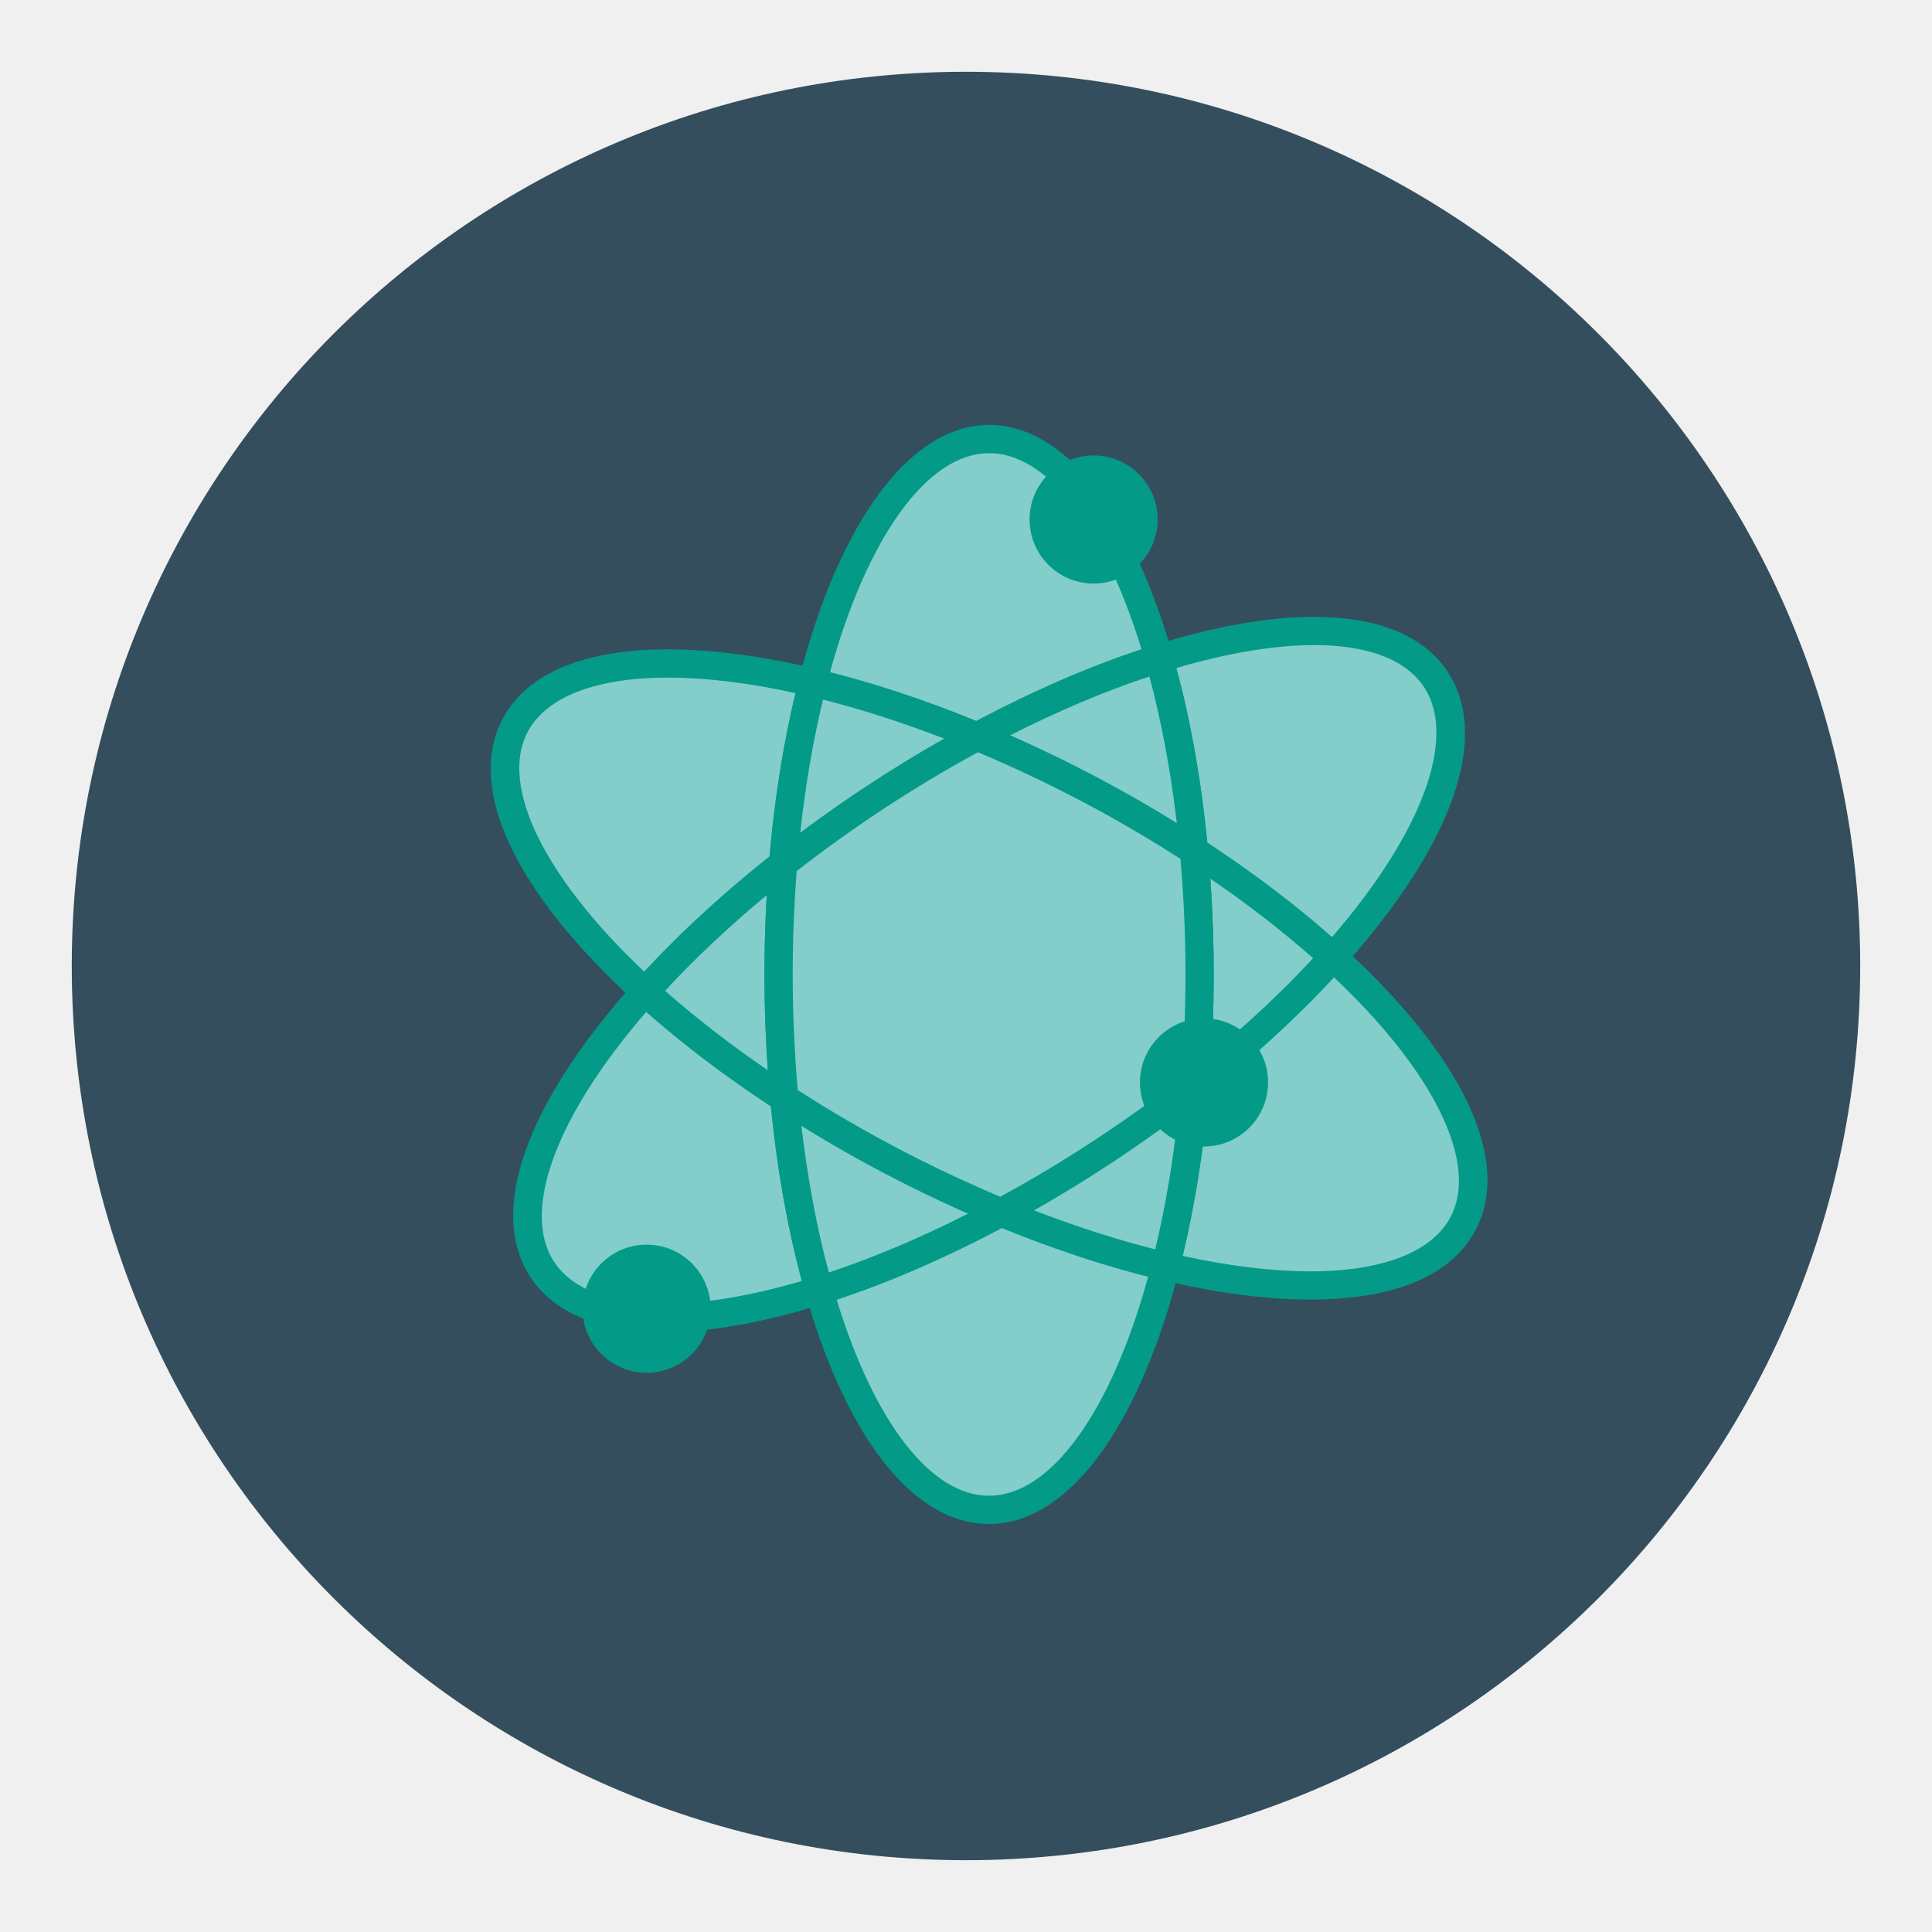
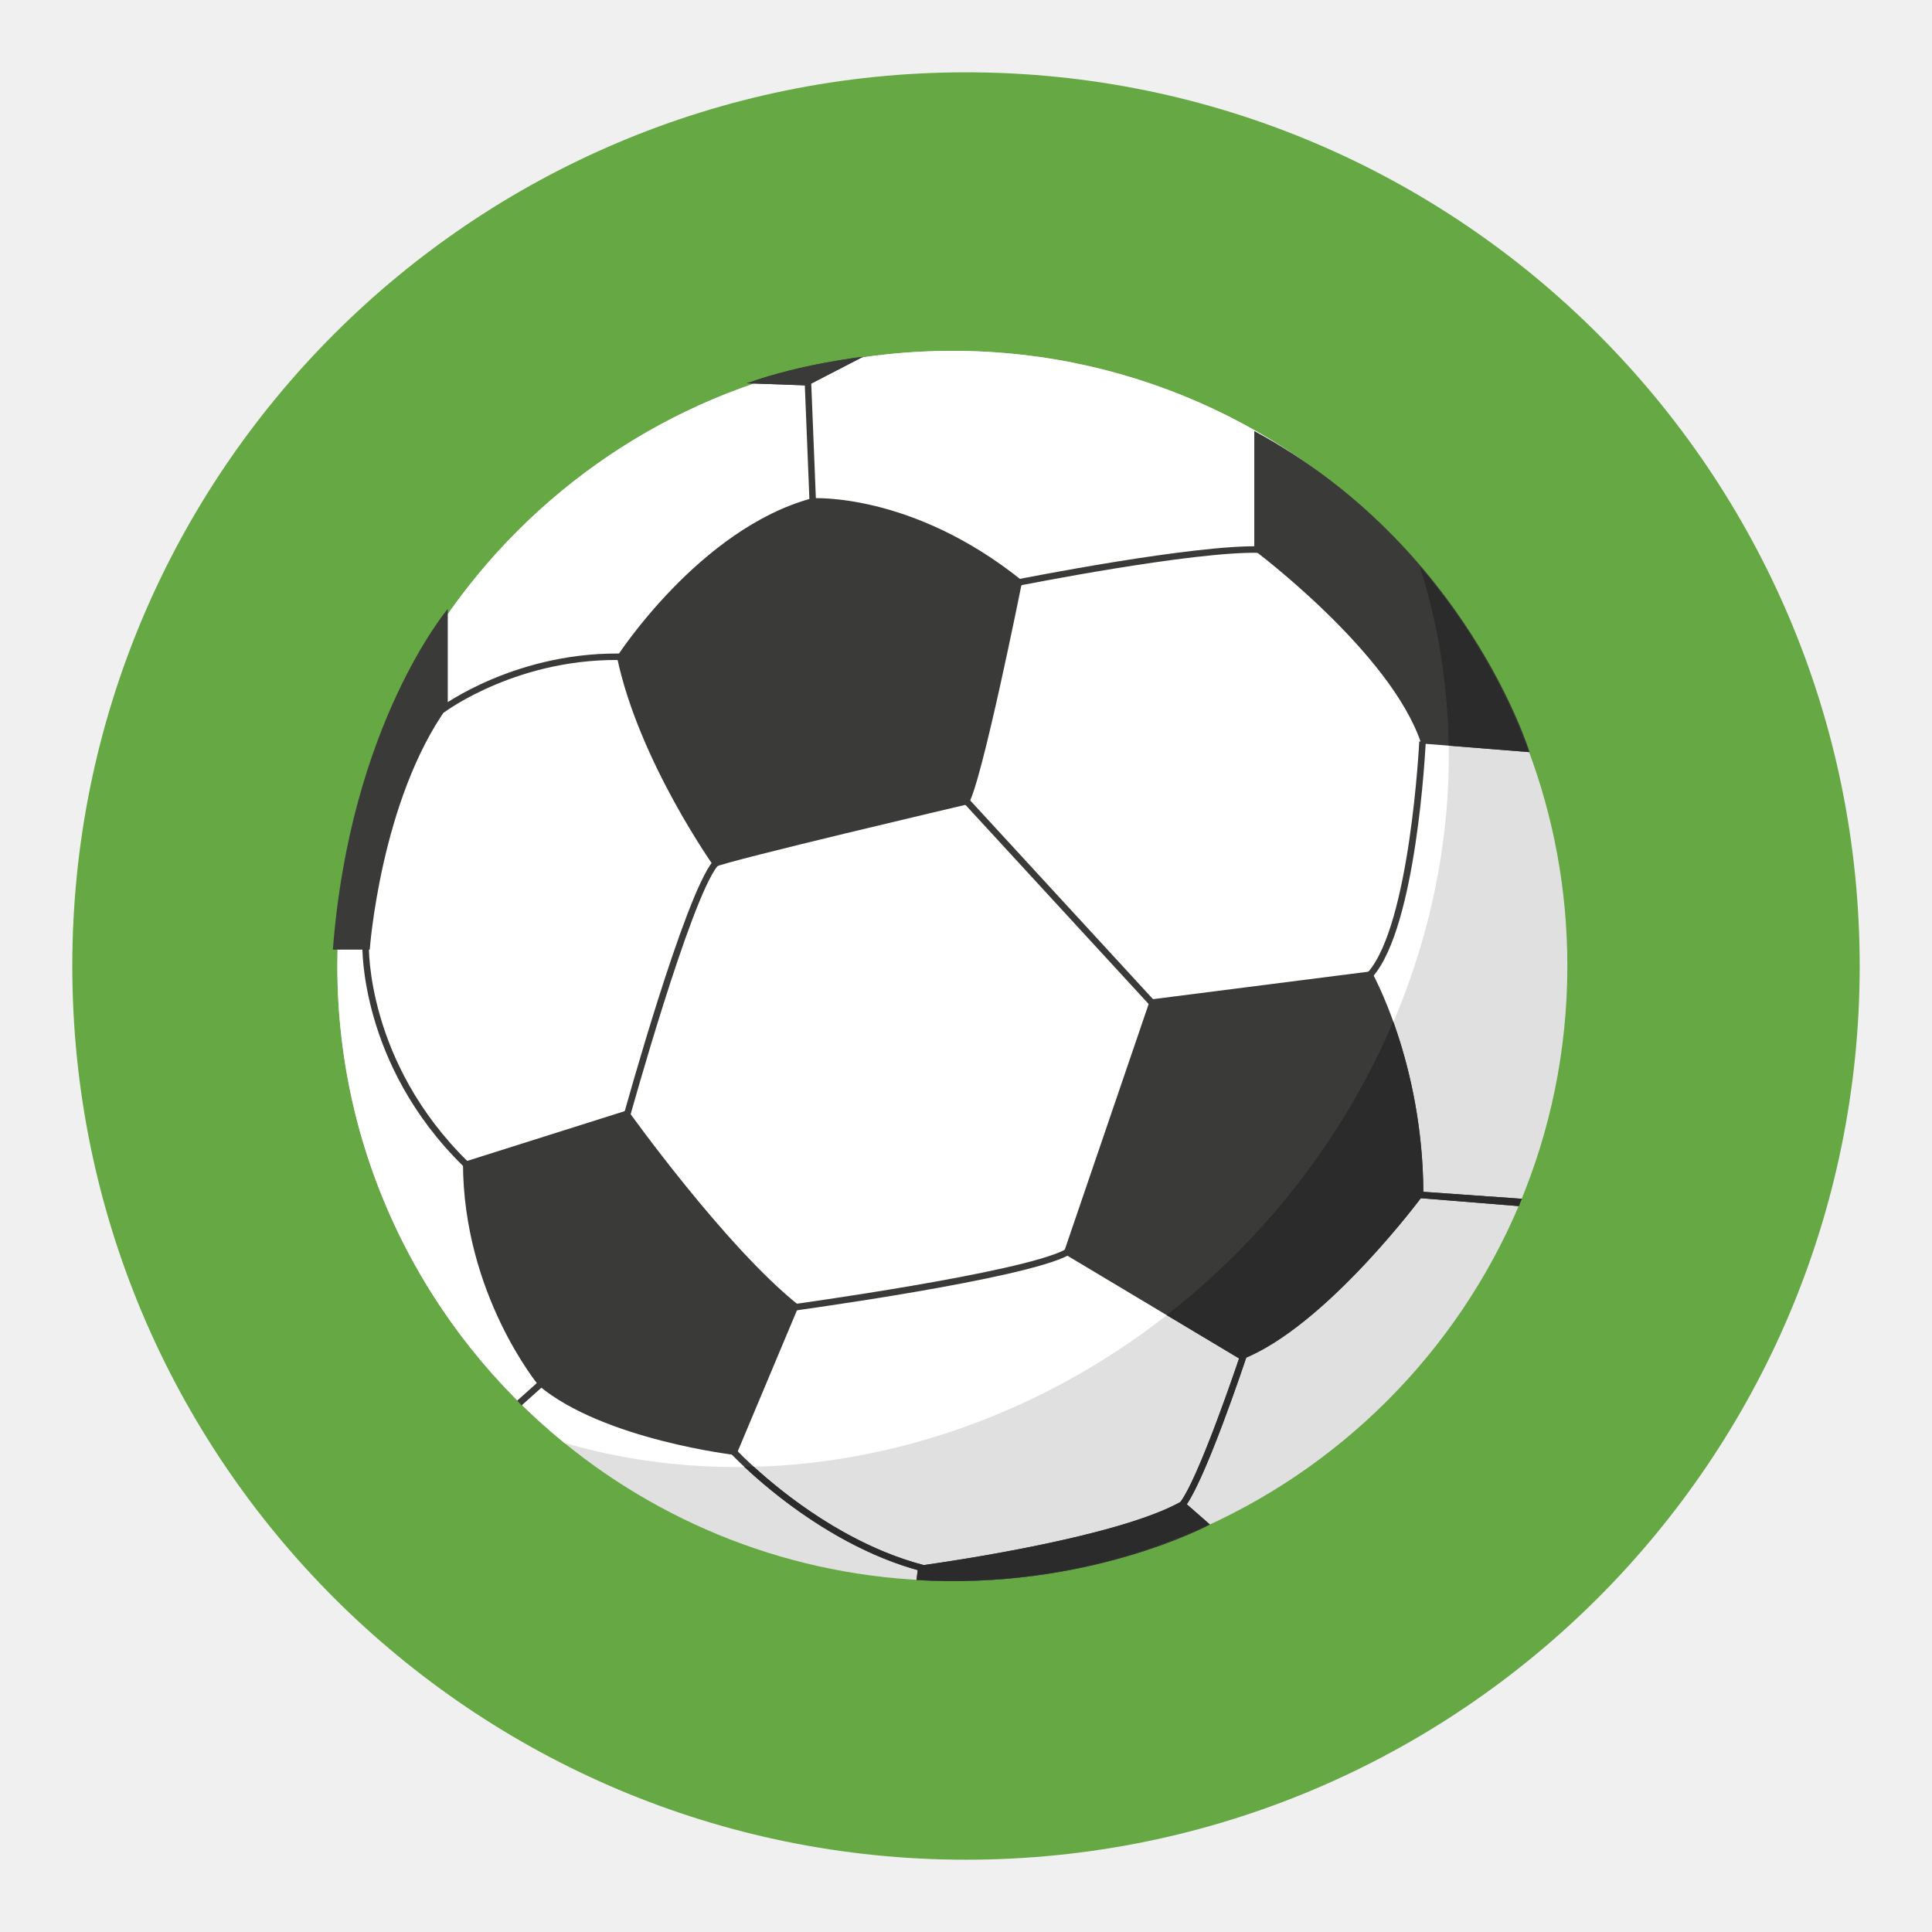
- <svg xmlns="http://www.w3.org/2000/svg" version="1.1" id="Layer_1" x="0px" y="0px" width="136.833px" height="136.834px" viewBox="0 0 136.833 136.834" style="enable-background:new 0 0 136.833 136.834;" xml:space="preserve">
-   <style type="text/css">
- 
- 	.st0{fill:#4699A1;}
- 	.st1{fill:#473C30;}
- 	.st2{fill:#AAAAAA;}
- 	.st3{fill-rule:evenodd;clip-rule:evenodd;fill:#D7AF8F;}
- 	.st4{fill:#49596B;}
- 	.st5{fill:#7D3719;}
- 	.st6{fill:#49A0AE;}
- 	.st7{fill:#AFAFA3;}
- 	.st8{fill:#E3AA24;}
- 	.st9{fill:#4ABC96;}
- 	.st10{fill:#181E1D;}
- 	.st11{fill:#E6BE20;}
- 	.st12{fill:#E79E2D;}
- 	.st13{fill:#E7E7D6;}
- 	.st14{fill:#E84849;}
- 	.st15{fill:#E9C29C;}
- 	.st16{fill:#E9E9EA;}
- 	.st17{fill:#807F7F;}
- 	.st18{fill:#809598;}
- 	.st19{fill:#81725B;}
- 	.st20{fill:#B1D4D7;}
- 	.st21{fill:#83CECA;}
- 	.st22{fill:#B58755;}
- 	.st23{fill:#B6B6B7;}
- 	.st24{fill:#1D8D45;}
- 	.st25{fill:#1D9E49;}
- 	.st26{fill:#ECE1D0;}
- 	.st27{fill:#ECEDEA;}
- 	.st28{fill:#B9B9BA;}
- 	.st29{fill:#EDC92C;}
- 	.st30{fill:#1FA85B;}
- 	.st31{fill:#526B70;}
- 	.st32{fill:#575757;}
- 	.st33{fill:#BB5538;}
- 	.st34{fill:#8C402B;}
- 	.st35{fill:#8C5228;}
- 	.st36{fill:#BC992F;}
- 	.st37{fill:#8D8D8D;}
- 	.st38{fill-rule:evenodd;clip-rule:evenodd;fill:#E8C790;}
- 	.st39{fill:#8E6E52;}
- 	.st40{fill:#202121;}
- 	.st41{fill:#202B2D;}
- 	.st42{fill-rule:evenodd;clip-rule:evenodd;fill:#E9C29C;}
- 	.st43{fill:#BF8A67;}
- 	.st44{fill:#21AC4B;}
- 	.st45{fill:#BFBEBE;}
- 	.st46{fill:#BFC1A9;}
- 	.st47{fill:#242D2B;}
- 	.st48{fill:#F37C2A;}
- 	.st49{fill:#27636D;}
- 	.st50{fill:#5B4F3F;}
- 	.st51{fill:#28333B;}
- 	.st52{fill:#F6DA66;}
- 	.st53{fill-rule:evenodd;clip-rule:evenodd;fill:#ECE1D0;}
- 	.st54{fill:#5E5F5E;}
- 	.st55{fill:url(#SVGID_1_);}
- 	.st56{fill:#C48F2C;}
- 	.st57{fill:#2A3633;}
- 	.st58{fill:#2A646E;}
- 	.st59{fill:#C5C3AE;}
- 	.st60{fill:#2B2B2A;}
- 	.st61{fill:#606060;}
- 	.st62{fill-rule:evenodd;clip-rule:evenodd;fill:#BEBEBE;}
- 	.st63{fill:#FFFFFF;}
- 	.st64{fill-rule:evenodd;clip-rule:evenodd;fill:#F2E8D3;}
- 	.st65{fill:#65A844;}
- 	.st66{fill-rule:evenodd;clip-rule:evenodd;fill:#F5DFB5;}
- 	.st67{fill:#CBCBC5;}
- 	.st68{fill:#9E7C5A;}
- 	.st69{fill:#9E9F9F;}
- 	.st70{fill:#CDCCCB;}
- 	.st71{fill:#CDCDCE;}
- 	.st72{fill:#9F77AA;}
- 	.st73{fill:#327477;}
- 	.st74{fill:#333738;}
- 	.st75{fill:#343433;}
- 	.st76{fill:#344E5D;}
- 	.st77{fill:#357180;}
- 	.st78{fill:#36454F;}
- 	.st79{fill:#383939;}
- 	.st80{fill:#6C533E;}
- 	.st81{fill:#6CC077;}
- 	.st82{fill:#6D5D49;}
- 	.st83{fill:#6EC2CB;}
- 	.st84{fill:#6F8284;}
- 	.st85{fill:#028CA3;}
- 	.st86{fill:#D1962A;}
- 	.st87{fill:#D1AFD2;}
- 	.st88{fill:#036A7B;}
- 	.st89{fill:#039A88;}
- 	.st90{fill:#D3E8E9;}
- 	.st91{fill:#D5CEA9;}
- 	.st92{fill:#3B7F89;}
- 	.st93{fill:#D62127;}
- 	.st94{fill:#3C4D5B;}
- 	.st95{fill:#D7AE29;}
- 	.st96{fill:#D7B129;}
- 	.st97{fill:#D7D7BF;}
- 	.st98{fill:#D7D7D7;}
- 	.st99{fill:#D7DABA;}
- 	.st100{fill:#70BFC8;}
- 	.st101{fill:#A2D4DE;}
- 	.st102{fill:#A480B1;}
- 	.st103{fill:#A48A75;}
- 	.st104{fill:#786451;}
- 	.st105{fill:#DBF0F5;}
- 	.st106{fill:#797979;}
- 	.st107{fill:#DCDCC6;}
- 	.st108{fill:#DCDCD2;}
- 	.st109{fill:#DCDDD8;}
- 	.st110{fill:#DDDDDC;}
- 	.st111{fill:#DFBA24;}
- 	.st112{fill:#DFDFDF;}
- 	.st113{fill:#435364;}
- 	.st114{fill:#43B665;}
- 
- </style>
+ <svg xmlns="http://www.w3.org/2000/svg" version="1.1" id="Layer_1" x="0px" y="0px" width="136.914px" height="136.914px" viewBox="0 0 136.914 136.914" enable-background="new 0 0 136.914 136.914" xml:space="preserve">
  <g>
    <g>
      <g>
        <g>
-           <g>
-             <g>
-               <g>
-                 <g>
-                   <circle class="st76" cx="68.416" cy="68.416" r="63.333" />
-                 </g>
-               </g>
-             </g>
-           </g>
+           <circle fill="#65A844" cx="68.457" cy="68.458" r="63.333" />
        </g>
      </g>
    </g>
    <g>
+       <path fill="#E0E0E0" d="M100.611,40.133C92.618,30.792,80.75,24.863,67.49,24.863c-24.069,0-43.583,19.513-43.583,43.583    c0,13.643,6.272,25.816,16.086,33.808c7.501,6.108,17.069,9.775,27.497,9.775c24.071,0,43.583-19.512,43.583-43.583    C111.073,57.634,107.129,47.75,100.611,40.133z" />
      <g>
+         <path fill="#FFFFFF" d="M87.58,88.871c13.685-13.685,18.162-32.788,13.031-48.737C92.618,30.792,80.75,24.863,67.49,24.863     c-24.069,0-43.583,19.513-43.583,43.583c0,13.643,6.272,25.816,16.086,33.808C55.704,106.814,74.224,102.228,87.58,88.871z" />
+       </g>
+       <g>
+         <path fill="#3A3A39" d="M43.717,46.537c0,0,5.838-9.072,13.827-11.227c0,0,7.066-0.462,14.902,5.846     c0,0-2.919,14.606-3.84,15.836c0,0-17.054,3.998-17.976,4.46C50.631,61.452,45.253,53.917,43.717,46.537z" />
+         <path fill="#3A3A39" d="M88.887,30.543v8.458c0,0,9.679,7.227,11.829,13.686l7.681,0.615     C108.396,53.302,103.943,38.695,88.887,30.543z" />
+         <path fill="#3A3A39" d="M81.511,70.832l15.672-1.999c0,0,3.687,6.458,3.687,15.838c0,0-6.913,9.382-12.906,11.689l-12.597-7.537     L81.511,70.832z" />
+         <path fill="#3A3A39" d="M44.485,78.674c0,0,6.913,9.686,12.137,13.838l-4.454,10.61c0,0-9.373-1.076-13.98-4.921     c0,0-5.379-6.458-5.379-15.837L44.485,78.674z" />
+         <path fill="#3A3A39" d="M23.59,67.295h2.613c0,0,0.767-10.612,5.529-17.224v-6.92C31.732,43.152,24.819,51.304,23.59,67.295z" />
+         <path fill="#3A3A39" d="M64.949,111.973l0.122-1.008c0,0,13.981-1.846,18.745-4.614l1.924,1.685     C85.74,108.036,77.115,112.703,64.949,111.973z" />
+         <path fill="#3A3A39" d="M52.935,27.161l4.302,0.153l3.921-2.028C61.157,25.286,56.776,25.777,52.935,27.161z" />
        <g>
-           <g>
-             <g>
-               <g>
-                 <g>
-                   <path class="st21" d="M82.087,46.64c-2.713-9.421-7.09-15.542-12.033-15.542c-5.234,0-9.836,6.865-12.496,17.243          c3.662,0.867,7.596,2.149,11.648,3.829C73.683,49.766,78.054,47.902,82.087,46.64z" />
-                 </g>
-               </g>
-             </g>
-           </g>
-           <g>
-             <g>
-               <g>
-                 <g>
-                   <path class="st89" d="M69.262,53.275l-0.438-0.182c-3.95-1.637-7.818-2.909-11.496-3.78l-0.991-0.235l0.253-0.987          c2.889-11.268,7.922-17.995,13.465-17.995c5.281,0,10.018,5.928,12.994,16.265l0.271,0.939l-0.933,0.292          c-4.051,1.269-8.326,3.104-12.706,5.457L69.262,53.275z M58.785,47.612c3.343,0.848,6.822,2.007,10.365,3.454          c4.012-2.128,7.94-3.833,11.699-5.078c-2.676-8.719-6.679-13.89-10.796-13.89C65.696,32.098,61.42,38.014,58.785,47.612z" />
-                 </g>
-               </g>
-             </g>
-           </g>
+           <path fill="#3A3A39" d="M72.047,41.538l-0.092-0.452c0.515-0.104,12.661-2.507,17.395-2.369l-0.014,0.462      C84.649,39.026,72.171,41.512,72.047,41.538z" />
        </g>
        <g>
-           <g>
-             <g>
-               <g>
-                 <g>
-                   <path class="st21" d="M58.019,91.396c2.713,9.419,7.092,15.54,12.035,15.54c5.232,0,9.834-6.864,12.492-17.241          c-3.66-0.868-7.594-2.151-11.648-3.831C66.423,88.271,62.052,90.132,58.019,91.396z" />
-                 </g>
-               </g>
-             </g>
-           </g>
-           <g>
-             <g>
-               <g>
-                 <g>
-                   <path class="st89" d="M70.054,107.937c-5.282,0-10.02-5.928-12.996-16.263l-0.271-0.939l0.933-0.292          c4.068-1.276,8.343-3.112,12.704-5.459l0.418-0.225l0.438,0.182c3.954,1.638,7.821,2.91,11.496,3.782l0.991,0.235          l-0.253,0.986C80.629,101.21,75.597,107.937,70.054,107.937z M59.256,92.048c2.676,8.718,6.68,13.888,10.798,13.888          c4.356,0,8.632-5.916,11.265-15.513c-3.34-0.848-6.819-2.007-10.365-3.455C66.957,89.092,63.028,90.797,59.256,92.048z" />
-                 </g>
-               </g>
-             </g>
-           </g>
+           <path fill="#3A3A39" d="M97.294,69.198l-0.348-0.302c2.984-3.438,3.625-16.223,3.631-16.352l0.461,0.023      C101.012,53.099,100.384,65.643,97.294,69.198z" />
        </g>
        <g>
-           <g>
-             <g>
-               <g>
-                 <g>
-                   <path class="st21" d="M45.69,70.242c-7.035,7.853-10.127,15.364-7.271,19.686c2.725,4.122,10.246,4.4,19.6,1.469          c-1.154-4.011-2.004-8.622-2.471-13.615C51.819,75.356,48.495,72.804,45.69,70.242z" />
-                 </g>
-               </g>
-             </g>
-           </g>
-           <g>
-             <g>
-               <g>
-                 <g>
-                   <path class="st89" d="M47.038,94.348C47.037,94.348,47.037,94.348,47.038,94.348c-4.512,0-7.78-1.338-9.453-3.869          c-3.066-4.641-0.384-12.26,7.36-20.904l0.674-0.752l0.746,0.681c2.807,2.564,6.08,5.066,9.728,7.439l0.405,0.264          l0.046,0.481C57,82.57,57.819,87.089,58.979,91.12l0.271,0.938l-0.933,0.292C54.09,93.676,50.294,94.348,47.038,94.348z           M45.773,71.661c-6.394,7.389-8.892,14.127-6.521,17.715c1.624,2.456,5.129,2.972,7.784,2.972          c2.775,0,6.132-0.56,9.756-1.625c-1.019-3.769-1.756-7.922-2.194-12.369C51.341,76.212,48.378,73.965,45.773,71.661z" />
-                 </g>
-               </g>
-             </g>
-           </g>
+           <polygon fill="#3A3A39" points="107.637,85.473 100.619,84.905 100.65,84.444 107.845,84.953     " />
        </g>
        <g>
-           <g>
-             <g>
-               <g>
-                 <g>
-                   <path class="st21" d="M94.417,67.794c7.033-7.853,10.125-15.364,7.27-19.686c-2.725-4.122-10.246-4.4-19.6-1.469          c1.156,4.012,2.006,8.622,2.471,13.615C88.286,62.678,91.61,65.232,94.417,67.794z" />
-                 </g>
-               </g>
-             </g>
-           </g>
-           <g>
-             <g>
-               <g>
-                 <g>
-                   <path class="st89" d="M94.488,69.213l-0.745-0.68c-2.818-2.572-6.092-5.075-9.73-7.439l-0.406-0.264l-0.045-0.482          c-0.454-4.88-1.273-9.399-2.436-13.431l-0.271-0.939l0.933-0.292c4.229-1.325,8.023-1.998,11.28-1.998          c4.511,0,7.779,1.338,9.452,3.869c3.066,4.64,0.384,12.259-7.358,20.904L94.488,69.213z M85.507,59.681          c3.25,2.137,6.214,4.384,8.827,6.694c6.393-7.389,8.89-14.127,6.519-17.715c-1.624-2.456-5.129-2.972-7.784-2.972          c-2.775,0-6.132,0.56-9.755,1.625C84.333,51.083,85.07,55.236,85.507,59.681z" />
-                 </g>
-               </g>
-             </g>
-           </g>
+           <rect x="65.239" y="63.743" transform="matrix(0.677 0.736 -0.736 0.677 71.3459 -34.6174)" fill="#3A3A39" width="19.744" height="0.461" />
        </g>
        <g>
-           <g>
-             <g>
-               <g>
-                 <g>
-                   <path class="st21" d="M76.987,55.819c2.672,1.404,5.201,2.894,7.57,4.436c-0.465-4.993-1.314-9.604-2.471-13.615          c-4.033,1.263-8.404,3.126-12.881,5.53C71.767,53.232,74.372,54.446,76.987,55.819z" />
-                 </g>
-               </g>
-             </g>
-           </g>
-           <g>
-             <g>
-               <g>
-                 <g>
-                   <path class="st89" d="M85.745,62.221l-1.733-1.128c-2.393-1.557-4.913-3.034-7.489-4.388          c-2.509-1.317-5.1-2.532-7.699-3.611l-1.946-0.808l1.855-0.997c4.492-2.413,8.885-4.298,13.056-5.604l0.977-0.306          l0.283,0.983c1.196,4.152,2.039,8.794,2.506,13.799L85.745,62.221z M71.538,52.081c1.998,0.882,3.979,1.838,5.914,2.854          c2.01,1.056,3.985,2.185,5.896,3.368c-0.433-3.713-1.085-7.196-1.944-10.391C78.226,48.968,74.919,50.366,71.538,52.081z" />
-                 </g>
-               </g>
-             </g>
-           </g>
+           <path fill="#3A3A39" d="M83.868,106.913l-0.343-0.308c1.334-1.484,4.358-10.554,4.388-10.646l0.437,0.147      C88.227,96.484,85.267,105.359,83.868,106.913z" />
        </g>
        <g>
-           <g>
-             <g>
-               <g>
-                 <g>
-                   <path class="st21" d="M63.118,82.216c-2.672-1.403-5.199-2.894-7.57-4.435c0.467,4.993,1.316,9.604,2.471,13.615          c4.033-1.265,8.404-3.125,12.879-5.532C68.339,84.804,65.733,83.59,63.118,82.216z" />
-                 </g>
-               </g>
-             </g>
-           </g>
-           <g>
-             <g>
-               <g>
-                 <g>
-                   <path class="st89" d="M57.341,92.657l-0.283-0.984c-1.194-4.15-2.037-8.792-2.506-13.798l-0.192-2.058l1.733,1.126          c2.414,1.569,4.935,3.045,7.49,4.388c2.51,1.319,5.1,2.533,7.697,3.61l1.946,0.807l-1.855,0.998          c-4.473,2.406-8.864,4.292-13.054,5.605L57.341,92.657z M56.759,79.733c0.434,3.713,1.085,7.197,1.943,10.391          c3.188-1.062,6.495-2.459,9.864-4.17c-1.997-0.881-3.979-1.837-5.913-2.854C60.656,82.052,58.681,80.923,56.759,79.733z" />
-                 </g>
-               </g>
-             </g>
-           </g>
+           <path fill="#3A3A39" d="M56.016,92.918l-0.063-0.455c0.162-0.024,16.358-2.245,19.512-3.898l0.216,0.408      C72.455,90.663,56.685,92.828,56.016,92.918z" />
        </g>
        <g>
-           <g>
-             <g>
-               <g>
-                 <g>
-                   <path class="st21" d="M55.464,61.174c0.385-4.65,1.107-8.982,2.094-12.833c-10.424-2.474-18.639-1.593-21.074,3.041          c-2.408,4.586,1.42,11.751,9.207,18.86C48.401,67.216,51.698,64.139,55.464,61.174z" />
-                 </g>
-               </g>
-             </g>
-           </g>
-           <g>
-             <g>
-               <g>
-                 <g>
-                   <path class="st89" d="M45.762,71.661l-0.745-0.681c-8.572-7.825-12.005-15.138-9.419-20.063          c1.694-3.222,5.74-4.925,11.703-4.925c3.112,0,6.641,0.463,10.487,1.375l0.991,0.235l-0.253,0.986          c-0.998,3.895-1.692,8.157-2.065,12.667l-0.036,0.434l-0.343,0.269c-3.67,2.89-6.916,5.901-9.646,8.95L45.762,71.661z           M47.301,47.992c-5.099,0-8.626,1.369-9.933,3.855c-1.999,3.808,1.16,10.263,8.263,16.975          c2.572-2.782,5.551-5.523,8.873-8.164c0.357-4.083,0.975-7.968,1.838-11.569C53.03,48.361,49.993,47.992,47.301,47.992z" />
-                 </g>
-               </g>
-             </g>
-           </g>
+           <path fill="#3A3A39" d="M44.626,79.2l-0.444-0.123c0.176-0.633,4.318-15.546,6.322-18.017l0.359,0.29      C48.919,63.747,44.668,79.047,44.626,79.2z" />
        </g>
        <g>
-           <g>
-             <g>
-               <g>
-                 <g>
-                   <path class="st21" d="M94.417,67.794c-2.713,3.028-6.01,6.104-9.775,9.068c-0.385,4.649-1.107,8.981-2.096,12.833          c10.424,2.471,18.641,1.593,21.076-3.041C106.03,82.067,102.202,74.903,94.417,67.794z" />
-                 </g>
-               </g>
-             </g>
-           </g>
-           <g>
-             <g>
-               <g>
-                 <g>
-                   <path class="st89" d="M92.805,92.043C92.804,92.043,92.804,92.043,92.805,92.043c-3.113,0-6.643-0.463-10.489-1.375          l-0.991-0.235l0.253-0.987c0.999-3.892,1.694-8.153,2.067-12.667l0.036-0.434l0.343-0.269          c3.674-2.893,6.92-5.904,9.648-8.95l0.674-0.752l0.746,0.681c8.569,7.826,12.001,15.139,9.416,20.063          C102.814,90.34,98.768,92.043,92.805,92.043z M83.762,88.947c3.313,0.727,6.35,1.095,9.042,1.096          c5.1,0,8.627-1.369,9.934-3.854c1.999-3.808-1.16-10.263-8.261-16.975c-2.57,2.78-5.551,5.521-8.875,8.164          C85.243,81.464,84.626,85.348,83.762,88.947z" />
-                 </g>
-               </g>
-             </g>
-           </g>
+           <path fill="#3A3A39" d="M65.374,111.367c-7.658-1.995-13.533-8.308-13.593-8.372l0.339-0.313      c0.059,0.064,5.845,6.279,13.37,8.238L65.374,111.367z" />
        </g>
        <g>
-           <g>
-             <g>
-               <g>
-                 <g>
-                   <path class="st21" d="M78.274,81.455c-2.465,1.628-4.936,3.098-7.377,4.409c4.055,1.68,7.988,2.963,11.648,3.831          c0.988-3.852,1.711-8.184,2.096-12.833C82.644,78.432,80.517,79.971,78.274,81.455z" />
-                 </g>
-               </g>
-             </g>
-           </g>
-           <g>
-             <g>
-               <g>
-                 <g>
-                   <path class="st89" d="M83.271,90.895l-0.955-0.227c-3.778-0.896-7.749-2.202-11.801-3.88l-1.948-0.807l1.857-0.998          c2.467-1.325,4.922-2.792,7.3-4.363c2.171-1.438,4.291-2.967,6.3-4.545l1.804-1.416l-0.188,2.285          c-0.383,4.625-1.098,8.999-2.124,12.999L83.271,90.895z M73.228,85.72c2.936,1.135,5.813,2.062,8.588,2.766          c0.711-2.959,1.251-6.121,1.612-9.435c-1.493,1.115-3.034,2.2-4.602,3.237C76.995,83.498,75.119,84.648,73.228,85.72z" />
-                 </g>
-               </g>
-             </g>
-           </g>
+           <path fill="#3A3A39" d="M32.835,82.649c-7.361-7.217-7.159-15.603-7.155-15.685l0.461,0.015      c-0.004,0.084-0.194,8.272,7.017,15.34L32.835,82.649z" />
        </g>
        <g>
-           <g>
-             <g>
-               <g>
-                 <g>
-                   <path class="st21" d="M61.831,56.58c2.465-1.628,4.936-3.097,7.375-4.41c-4.053-1.68-7.986-2.962-11.648-3.829          c-0.986,3.851-1.709,8.183-2.094,12.833C57.462,59.604,59.587,58.063,61.831,56.58z" />
-                 </g>
-               </g>
-             </g>
-           </g>
-           <g>
-             <g>
-               <g>
-                 <g>
-                   <path class="st89" d="M54.278,63.376l0.188-2.285c0.383-4.622,1.097-8.996,2.122-12.999l0.244-0.951l0.955,0.226          c3.782,0.896,7.752,2.201,11.801,3.878l1.945,0.806L69.68,53.05c-2.479,1.335-4.934,2.803-7.298,4.364          c-2.148,1.42-4.269,2.95-6.3,4.546L54.278,63.376z M58.288,49.549c-0.71,2.961-1.249,6.122-1.61,9.435          c1.505-1.125,3.046-2.209,4.602-3.238c1.823-1.204,3.699-2.354,5.599-3.432C63.943,51.18,61.065,50.253,58.288,49.549z" />
-                 </g>
-               </g>
-             </g>
-           </g>
+           <path fill="#3A3A39" d="M31.464,50.491l-0.277-0.368c0.055-0.04,5.512-4.093,13.342-3.795l-0.019,0.461      C36.847,46.472,31.518,50.451,31.464,50.491z" />
        </g>
        <g>
-           <g>
-             <g>
-               <g>
-                 <g>
-                   <path class="st21" d="M84.962,69.018c0,2.69-0.113,5.313-0.32,7.845c3.766-2.965,7.063-6.04,9.775-9.068          c-2.807-2.562-6.131-5.116-9.859-7.539C84.819,63.068,84.962,66,84.962,69.018z" />
-                 </g>
-               </g>
-             </g>
-           </g>
-           <g>
-             <g>
-               <g>
-                 <g>
-                   <path class="st89" d="M83.458,79.067l0.187-2.286c0.211-2.572,0.317-5.184,0.317-7.763c0-2.9-0.135-5.817-0.4-8.67          l-0.191-2.057l1.732,1.125c3.729,2.423,7.09,4.993,9.988,7.639l0.732,0.668l-0.661,0.738          c-2.806,3.132-6.138,6.223-9.902,9.187L83.458,79.067z M85.723,62.233c0.159,2.248,0.239,4.521,0.239,6.785          c0,1.867-0.055,3.75-0.163,5.624c2.665-2.211,5.078-4.482,7.201-6.776C90.815,65.935,88.377,64.048,85.723,62.233z" />
-                 </g>
-               </g>
-             </g>
-           </g>
+           <rect x="53.125" y="31.019" transform="matrix(0.0402 0.9992 -0.9992 0.0402 86.3391 -27.3853)" fill="#3A3A39" width="8.598" height="0.46" />
        </g>
        <g>
-           <g>
-             <g>
-               <g>
-                 <g>
-                   <path class="st21" d="M55.144,69.018c0-2.688,0.111-5.313,0.32-7.844c-3.766,2.965-7.063,6.042-9.773,9.068          c2.805,2.562,6.129,5.114,9.857,7.539C55.286,74.968,55.144,72.034,55.144,69.018z" />
-                 </g>
-               </g>
-             </g>
-           </g>
-           <g>
-             <g>
-               <g>
-                 <g>
-                   <path class="st89" d="M56.735,79.746l-1.732-1.126c-3.739-2.432-7.1-5.002-9.987-7.639l-0.73-0.668l0.66-0.737          c2.809-3.135,6.14-6.226,9.9-9.187l1.804-1.42l-0.188,2.289c-0.211,2.546-0.317,5.157-0.317,7.761          c0,2.9,0.135,5.818,0.4,8.671L56.735,79.746z M47.107,70.171c2.178,1.925,4.616,3.813,7.275,5.631          c-0.159-2.247-0.239-4.521-0.239-6.785c0-1.879,0.055-3.761,0.162-5.622C51.644,65.604,49.23,67.875,47.107,70.171z" />
-                 </g>
-               </g>
-             </g>
-           </g>
+           <rect x="37.406" y="97.565" transform="matrix(0.6679 0.7442 -0.7442 0.6679 85.9438 4.7617)" fill="#3A3A39" width="0.461" height="2.239" />
        </g>
+       </g>
+       <g>
+         <path fill="none" d="M75.646,88.99c-3.025,1.549-16.461,3.486-19.167,3.864l-4.196,9.995c0.194,0.2,0.574,0.577,1.117,1.075     c10.13-0.263,20.481-3.857,29.276-10.729L75.646,88.99z" />
+         <path fill="none" d="M96.975,68.859c2.96-3.487,3.597-16.186,3.603-16.314l0.084,0.005c-2.047-5.867-10.152-12.3-11.548-13.375     c-4.388-0.065-14.735,1.907-16.73,2.297c-0.405,2.005-2.679,13.137-3.631,15.249l12.957,14.086L96.975,68.859z" />
+         <path fill="none" d="M81.401,71.152L68.417,57.037c-1.775,0.417-15.548,3.659-17.568,4.333     c-1.817,2.283-5.612,15.653-6.156,17.592c1.135,1.562,7.092,9.63,11.783,13.428c2.801-0.396,16.12-2.334,18.977-3.818     L81.401,71.152z" />
+         <path fill="none" d="M43.776,46.783c-7.265-0.044-12.261,3.669-12.313,3.708l-0.011-0.014c-4.511,6.63-5.25,16.818-5.25,16.818     h-0.06c0.039,1.538,0.582,8.683,6.967,14.974l11.165-3.528c0.641-2.286,4.268-15.041,6.155-17.578     C49.47,59.758,45.195,53.25,43.776,46.783z" />
+         <path fill="none" d="M98.734,72.395c2.696-6.337,4.02-13.013,3.926-19.553l-1.629-0.13c-0.079,1.463-0.774,12.948-3.688,16.422     C97.604,69.638,98.148,70.768,98.734,72.395z" />
+         <path fill="#3A3A39" d="M64.952,111.947l-0.003,0.026c12.166,0.729,20.791-3.938,20.791-3.938l-0.01-0.009     c-5.55,2.563-11.726,4.002-18.24,4.002C66.638,112.029,65.793,111.996,64.952,111.947z" />
+         <path fill="#3A3A39" d="M57.481,26.944l0.01,0.238l3.666-1.896c0,0-4.381,0.491-8.223,1.875l4.101,0.146l-0.014-0.344     L57.481,26.944z" />
+         <path fill="#3A3A39" d="M72.047,41.538c0.011-0.003,0.13-0.026,0.336-0.066c0.041-0.2,0.063-0.315,0.063-0.315     c-0.059-0.048-0.116-0.086-0.175-0.133c-0.164,0.032-0.277,0.055-0.316,0.063L72.047,41.538z" />
+         <path fill="#3A3A39" d="M89.113,39.174c0.074,0.002,0.151,0.001,0.223,0.004l0.014-0.462c-0.147-0.004-0.302-0.006-0.463-0.006     v0.291C88.887,39.001,88.98,39.073,89.113,39.174z" />
+         <path fill="#3A3A39" d="M101.031,52.712c0.003-0.067,0.006-0.121,0.007-0.145l-0.377-0.019c0.016,0.046,0.04,0.092,0.055,0.138     L101.031,52.712z" />
+         <path fill="#3A3A39" d="M97.294,69.198c0.017-0.02,0.032-0.044,0.05-0.063c-0.103-0.198-0.161-0.302-0.161-0.302l-0.208,0.026     c-0.01,0.012-0.019,0.026-0.028,0.037L97.294,69.198z" />
+         <path fill="#3A3A39" d="M107.621,85.472l0.016,0.001l0.208-0.521l-0.015-0.001C107.759,85.125,107.693,85.3,107.621,85.472z" />
+         <path fill="#3A3A39" d="M68.752,56.72l-0.154-0.169l-0.339,0.313l0.158,0.173c0.123-0.029,0.189-0.045,0.189-0.045     C68.65,56.933,68.7,56.835,68.752,56.72z" />
+         <polygon fill="#3A3A39" points="81.963,71.083 81.709,70.806 81.511,70.832 81.401,71.152 81.625,71.395    " />
+         <path fill="#3A3A39" d="M75.465,88.565c-0.004,0.002-0.009,0.004-0.013,0.006l-0.086,0.252l0.279,0.167     c0.011-0.005,0.024-0.011,0.035-0.017L75.465,88.565z" />
+         <path fill="#3A3A39" d="M56.476,92.389c-0.317,0.045-0.506,0.071-0.522,0.074l0.063,0.455c0.055-0.008,0.22-0.03,0.463-0.064     l0.144-0.342C56.574,92.474,56.523,92.428,56.476,92.389z" />
+         <path fill="#3A3A39" d="M50.849,61.37c0.005-0.006,0.01-0.014,0.015-0.02l-0.359-0.29c-0.023,0.029-0.049,0.069-0.073,0.103     c0.123,0.181,0.2,0.289,0.2,0.289C50.671,61.431,50.751,61.403,50.849,61.37z" />
+         <path fill="#3A3A39" d="M44.275,78.741c-0.049,0.173-0.082,0.292-0.094,0.336l0.444,0.123c0.003-0.01,0.027-0.097,0.066-0.238     c-0.124-0.171-0.207-0.287-0.207-0.287L44.275,78.741z" />
+         <path fill="#3A3A39" d="M52.282,102.849c-0.092-0.094-0.157-0.162-0.162-0.168l-0.339,0.313c0.004,0.004,0.033,0.035,0.084,0.089     c0.183,0.024,0.303,0.039,0.303,0.039L52.282,102.849z" />
+         <path fill="#3A3A39" d="M33.157,82.319c-0.017-0.017-0.03-0.033-0.047-0.05l-0.302,0.096c0,0.09,0.009,0.176,0.01,0.266     c0.006,0.006,0.011,0.013,0.017,0.019L33.157,82.319z" />
+         <path fill="#3A3A39" d="M26.141,66.979l-0.461-0.015c-0.001,0.009-0.002,0.134,0.003,0.331h0.461     C26.139,67.109,26.14,66.989,26.141,66.979z" />
+         <path fill="#3A3A39" d="M43.776,46.783c0.244,0.002,0.484-0.004,0.733,0.006l0.019-0.461c-0.228-0.009-0.446-0.001-0.669-0.003     c-0.084,0.124-0.143,0.212-0.143,0.212C43.734,46.619,43.758,46.701,43.776,46.783z" />
+         <path fill="#3A3A39" d="M31.453,50.477c0.093-0.136,0.184-0.272,0.279-0.405v-0.317c-0.345,0.22-0.536,0.36-0.546,0.368     L31.453,50.477z" />
+         <path fill="#3A3A39" d="M57.827,35.535l-0.009-0.231c-0.173,0.002-0.274,0.007-0.274,0.007c-0.063,0.017-0.122,0.043-0.184,0.061     l0.007,0.184L57.827,35.535z" />
+         <polygon fill="#3A3A39" points="57.491,27.182 57.481,26.944 57.021,26.963 57.035,27.307 57.236,27.314    " />
+         <path fill="#3A3A39" d="M38.315,97.765l-0.276,0.248c0.087,0.113,0.148,0.188,0.148,0.188c0.057,0.048,0.122,0.09,0.181,0.136     l0.255-0.229L38.315,97.765z" />
        <g>
-           <g>
-             <g>
-               <g>
-                 <g>
-                   <path class="st21" d="M84.558,60.255c-2.369-1.542-4.898-3.031-7.57-4.436c-2.615-1.373-5.221-2.587-7.781-3.649          c-2.439,1.313-4.91,2.782-7.375,4.41c-2.244,1.483-4.369,3.024-6.367,4.594c-0.209,2.53-0.32,5.155-0.32,7.844          c0,3.017,0.143,5.95,0.404,8.764c2.371,1.541,4.898,3.031,7.57,4.435c2.615,1.374,5.221,2.588,7.779,3.648          c2.441-1.312,4.912-2.781,7.377-4.409c2.242-1.484,4.369-3.023,6.367-4.593c0.207-2.531,0.32-5.154,0.32-7.845          C84.962,66,84.819,63.068,84.558,60.255z" />
-                 </g>
-               </g>
-             </g>
-           </g>
-           <g>
-             <g>
-               <g>
-                 <g>
-                   <path class="st89" d="M70.953,86.97l-0.438-0.182c-2.653-1.1-5.299-2.34-7.861-3.687c-2.611-1.371-5.185-2.879-7.65-4.481          l-0.406-0.264l-0.045-0.482c-0.271-2.915-0.408-5.895-0.408-8.856c0-2.659,0.109-5.325,0.323-7.926l0.036-0.435l0.343-0.27          c2.075-1.629,4.239-3.191,6.434-4.641c2.414-1.594,4.921-3.094,7.453-4.457l0.418-0.226l0.438,0.182          c2.656,1.102,5.302,2.343,7.863,3.688c2.632,1.383,5.206,2.892,7.651,4.483l0.405,0.264l0.045,0.481          c0.271,2.915,0.408,5.894,0.408,8.855c0,2.634-0.109,5.301-0.323,7.926l-0.036,0.435l-0.343,0.27          c-2.052,1.611-4.216,3.172-6.434,4.64c-2.428,1.604-4.937,3.103-7.455,4.456L70.953,86.97z M56.5,77.206          c2.289,1.471,4.67,2.857,7.083,4.125c2.369,1.245,4.809,2.396,7.259,3.427c2.325-1.265,4.639-2.655,6.882-4.137          c2.048-1.356,4.05-2.793,5.956-4.275c0.188-2.431,0.282-4.894,0.282-7.328c0-2.737-0.12-5.488-0.356-8.188          c-2.271-1.461-4.652-2.848-7.083-4.125c-2.368-1.243-4.809-2.395-7.261-3.428c-2.337,1.274-4.649,2.665-6.88,4.138          c-2.027,1.34-4.03,2.778-5.956,4.277c-0.188,2.408-0.282,4.87-0.282,7.326C56.144,71.754,56.264,74.507,56.5,77.206z" />
-                 </g>
-               </g>
-             </g>
-           </g>
-         </g>
-         <g>
-           <g>
-             <g>
-               <g>
-                 <g>
-                   <circle class="st89" cx="77.456" cy="36.794" r="4.537" />
-                 </g>
-               </g>
-             </g>
-           </g>
-         </g>
-         <g>
-           <g>
-             <g>
-               <g>
-                 <g>
-                   <circle class="st89" cx="45.796" cy="92.689" r="4.537" />
-                 </g>
-               </g>
-             </g>
-           </g>
-         </g>
-         <g>
-           <g>
-             <g>
-               <g>
-                 <g>
-                   <path class="st89" d="M85.272,72.126c-2.504,0-4.535,2.031-4.535,4.538c0,2.504,2.031,4.536,4.535,4.536          c2.508,0,4.539-2.032,4.539-4.536C89.812,74.157,87.78,72.126,85.272,72.126z" />
-                 </g>
-               </g>
-             </g>
-           </g>
+           <path fill="#2A2B2A" d="M108.359,53.299c-1.803-4.854-4.443-9.303-7.748-13.166c1.312,4.078,1.986,8.362,2.049,12.709      L108.359,53.299z" />
+           <path fill="#2A2B2A" d="M98.734,72.395c-2.521,5.925-6.232,11.554-11.154,16.476c-1.566,1.566-3.209,3.001-4.904,4.325      l5.134,3.072c-0.513,1.518-2.926,8.53-4.165,10.177c-4.423,2.444-15.923,4.15-18.181,4.467      c-5.442-1.425-9.959-5.062-12.064-6.987c-0.218,0.005-0.437,0.019-0.655,0.021c1.928,1.813,6.588,5.729,12.291,7.319      l-0.083,0.682c0.841,0.049,1.686,0.082,2.538,0.082c6.515,0,12.69-1.439,18.24-4.002l-1.629-1.426      c1.415-2.078,3.932-9.542,4.218-10.402c5.364-2.296,11.316-9.901,12.369-11.288l6.933,0.562      c0.072-0.172,0.138-0.348,0.209-0.521l-6.966-0.492C100.834,79.369,99.729,75.158,98.734,72.395z" />
        </g>
      </g>
    </g>
  </g>
</svg>
